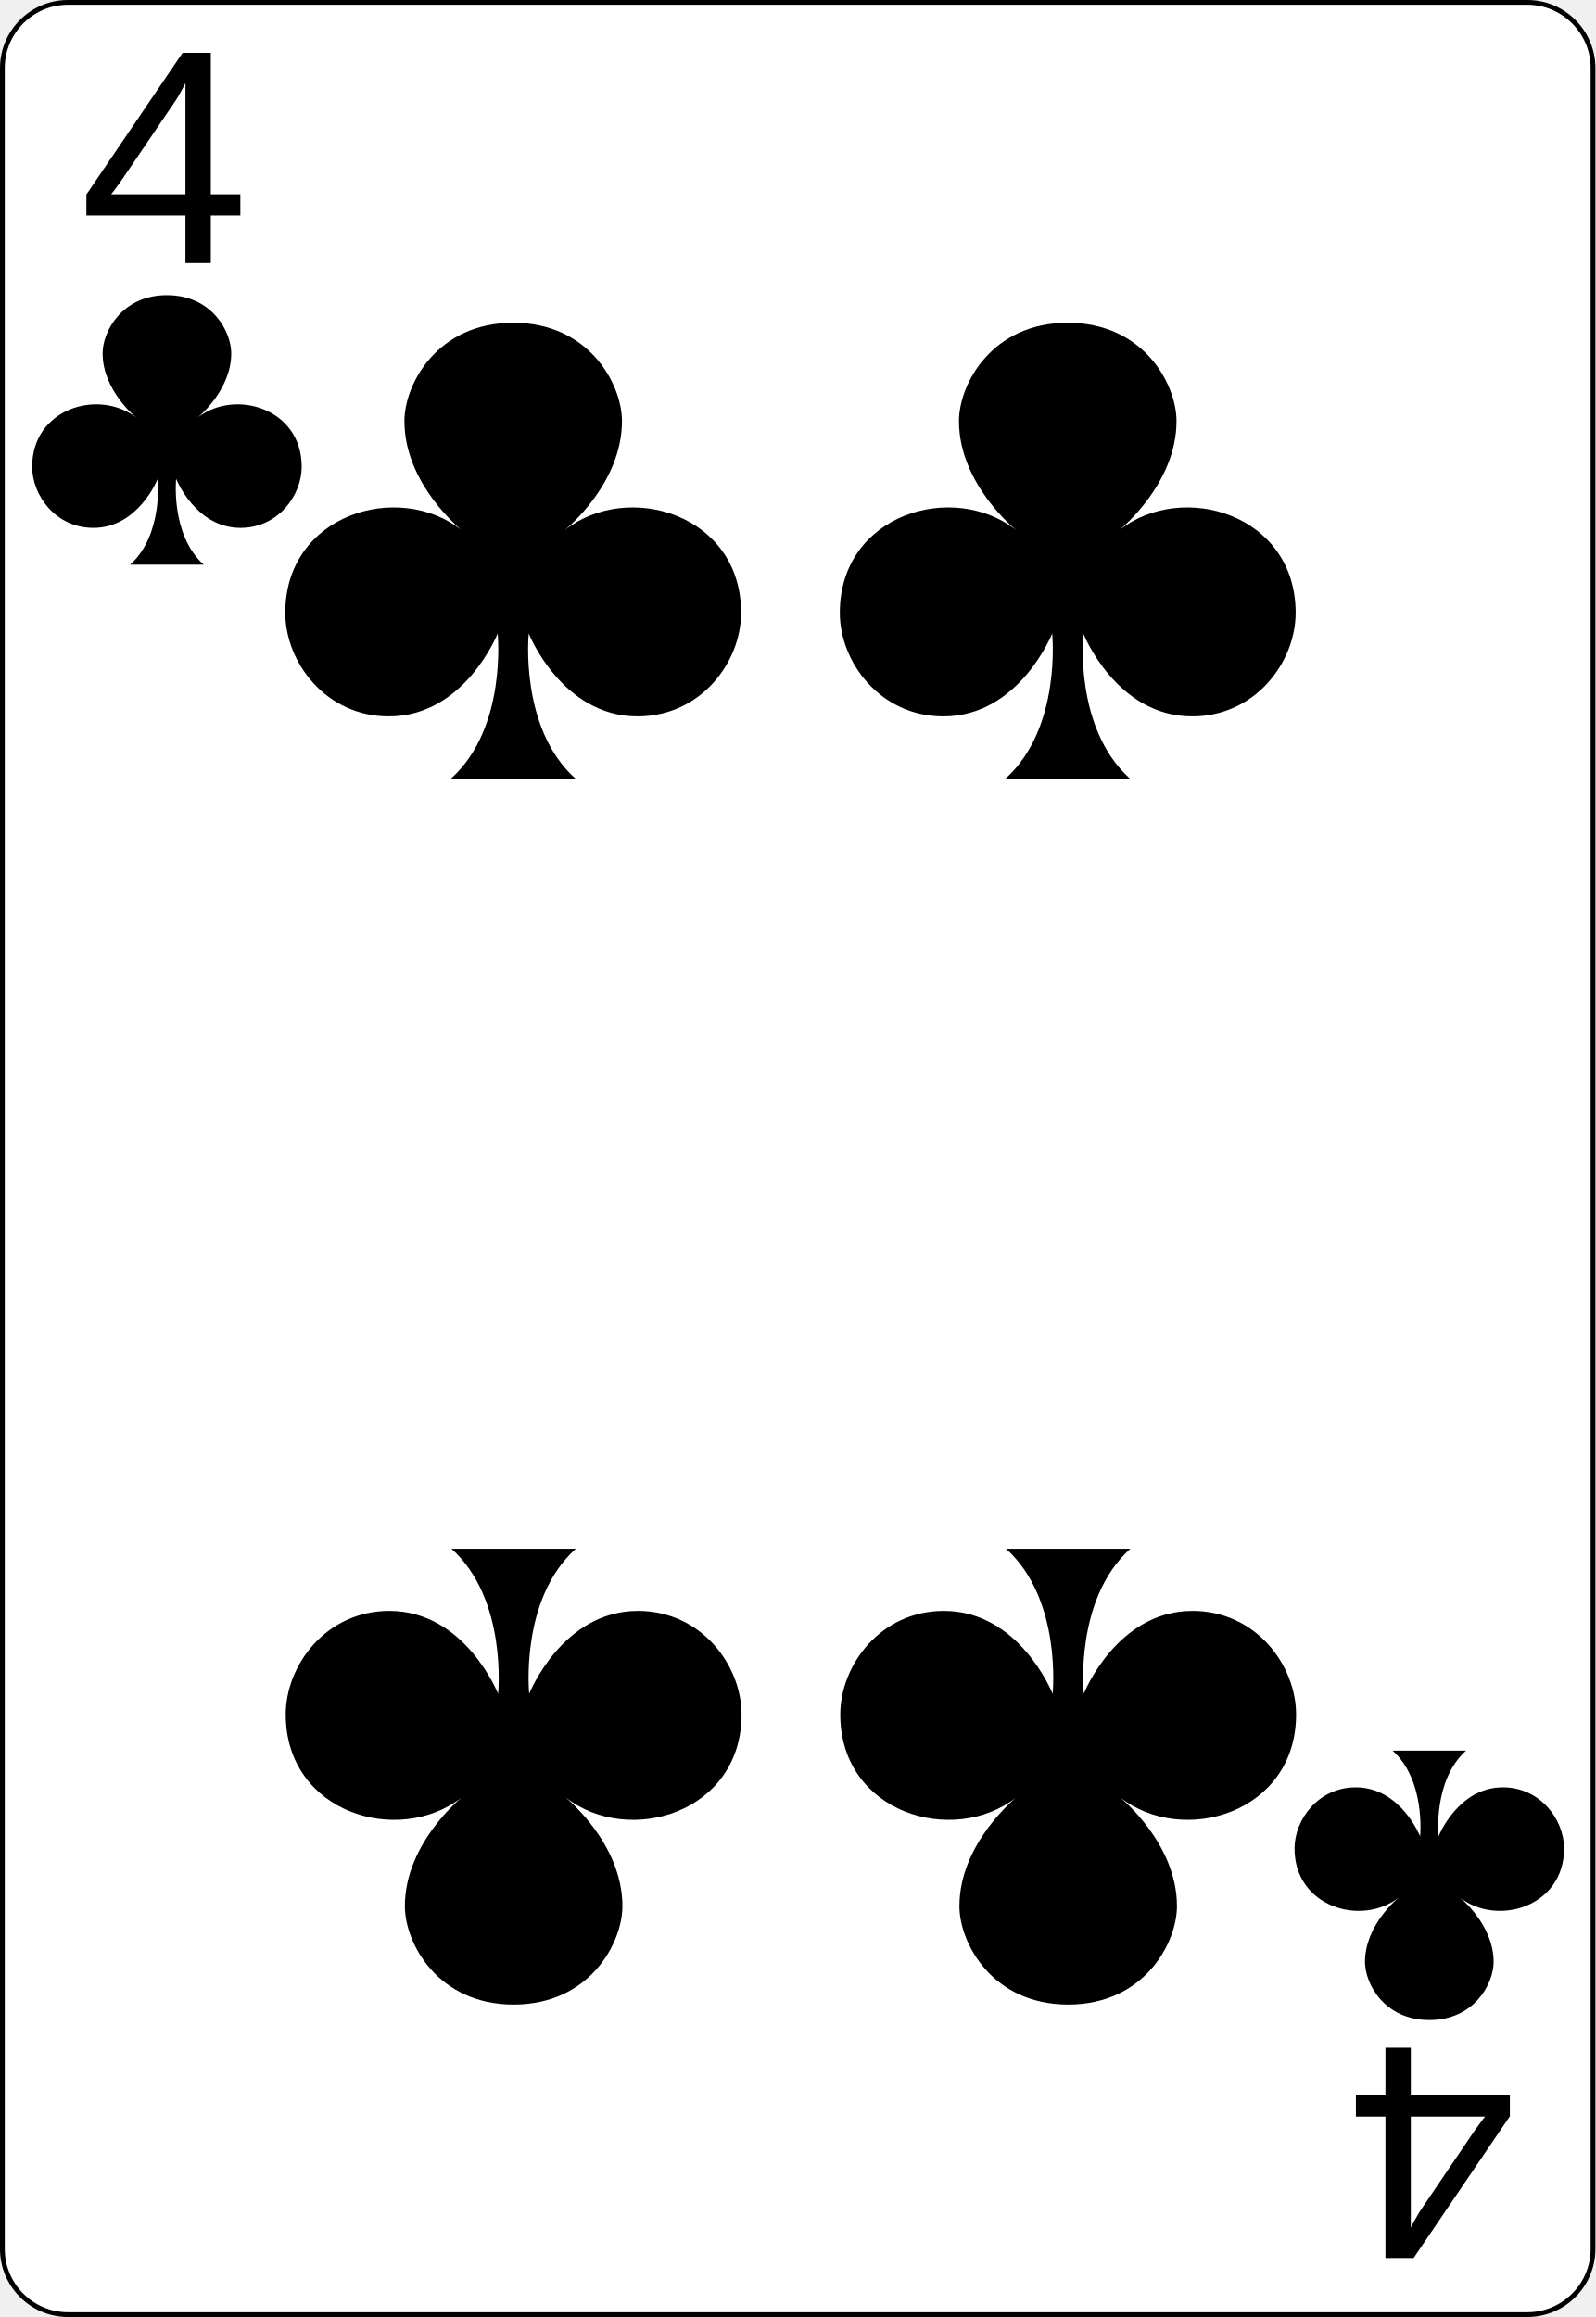
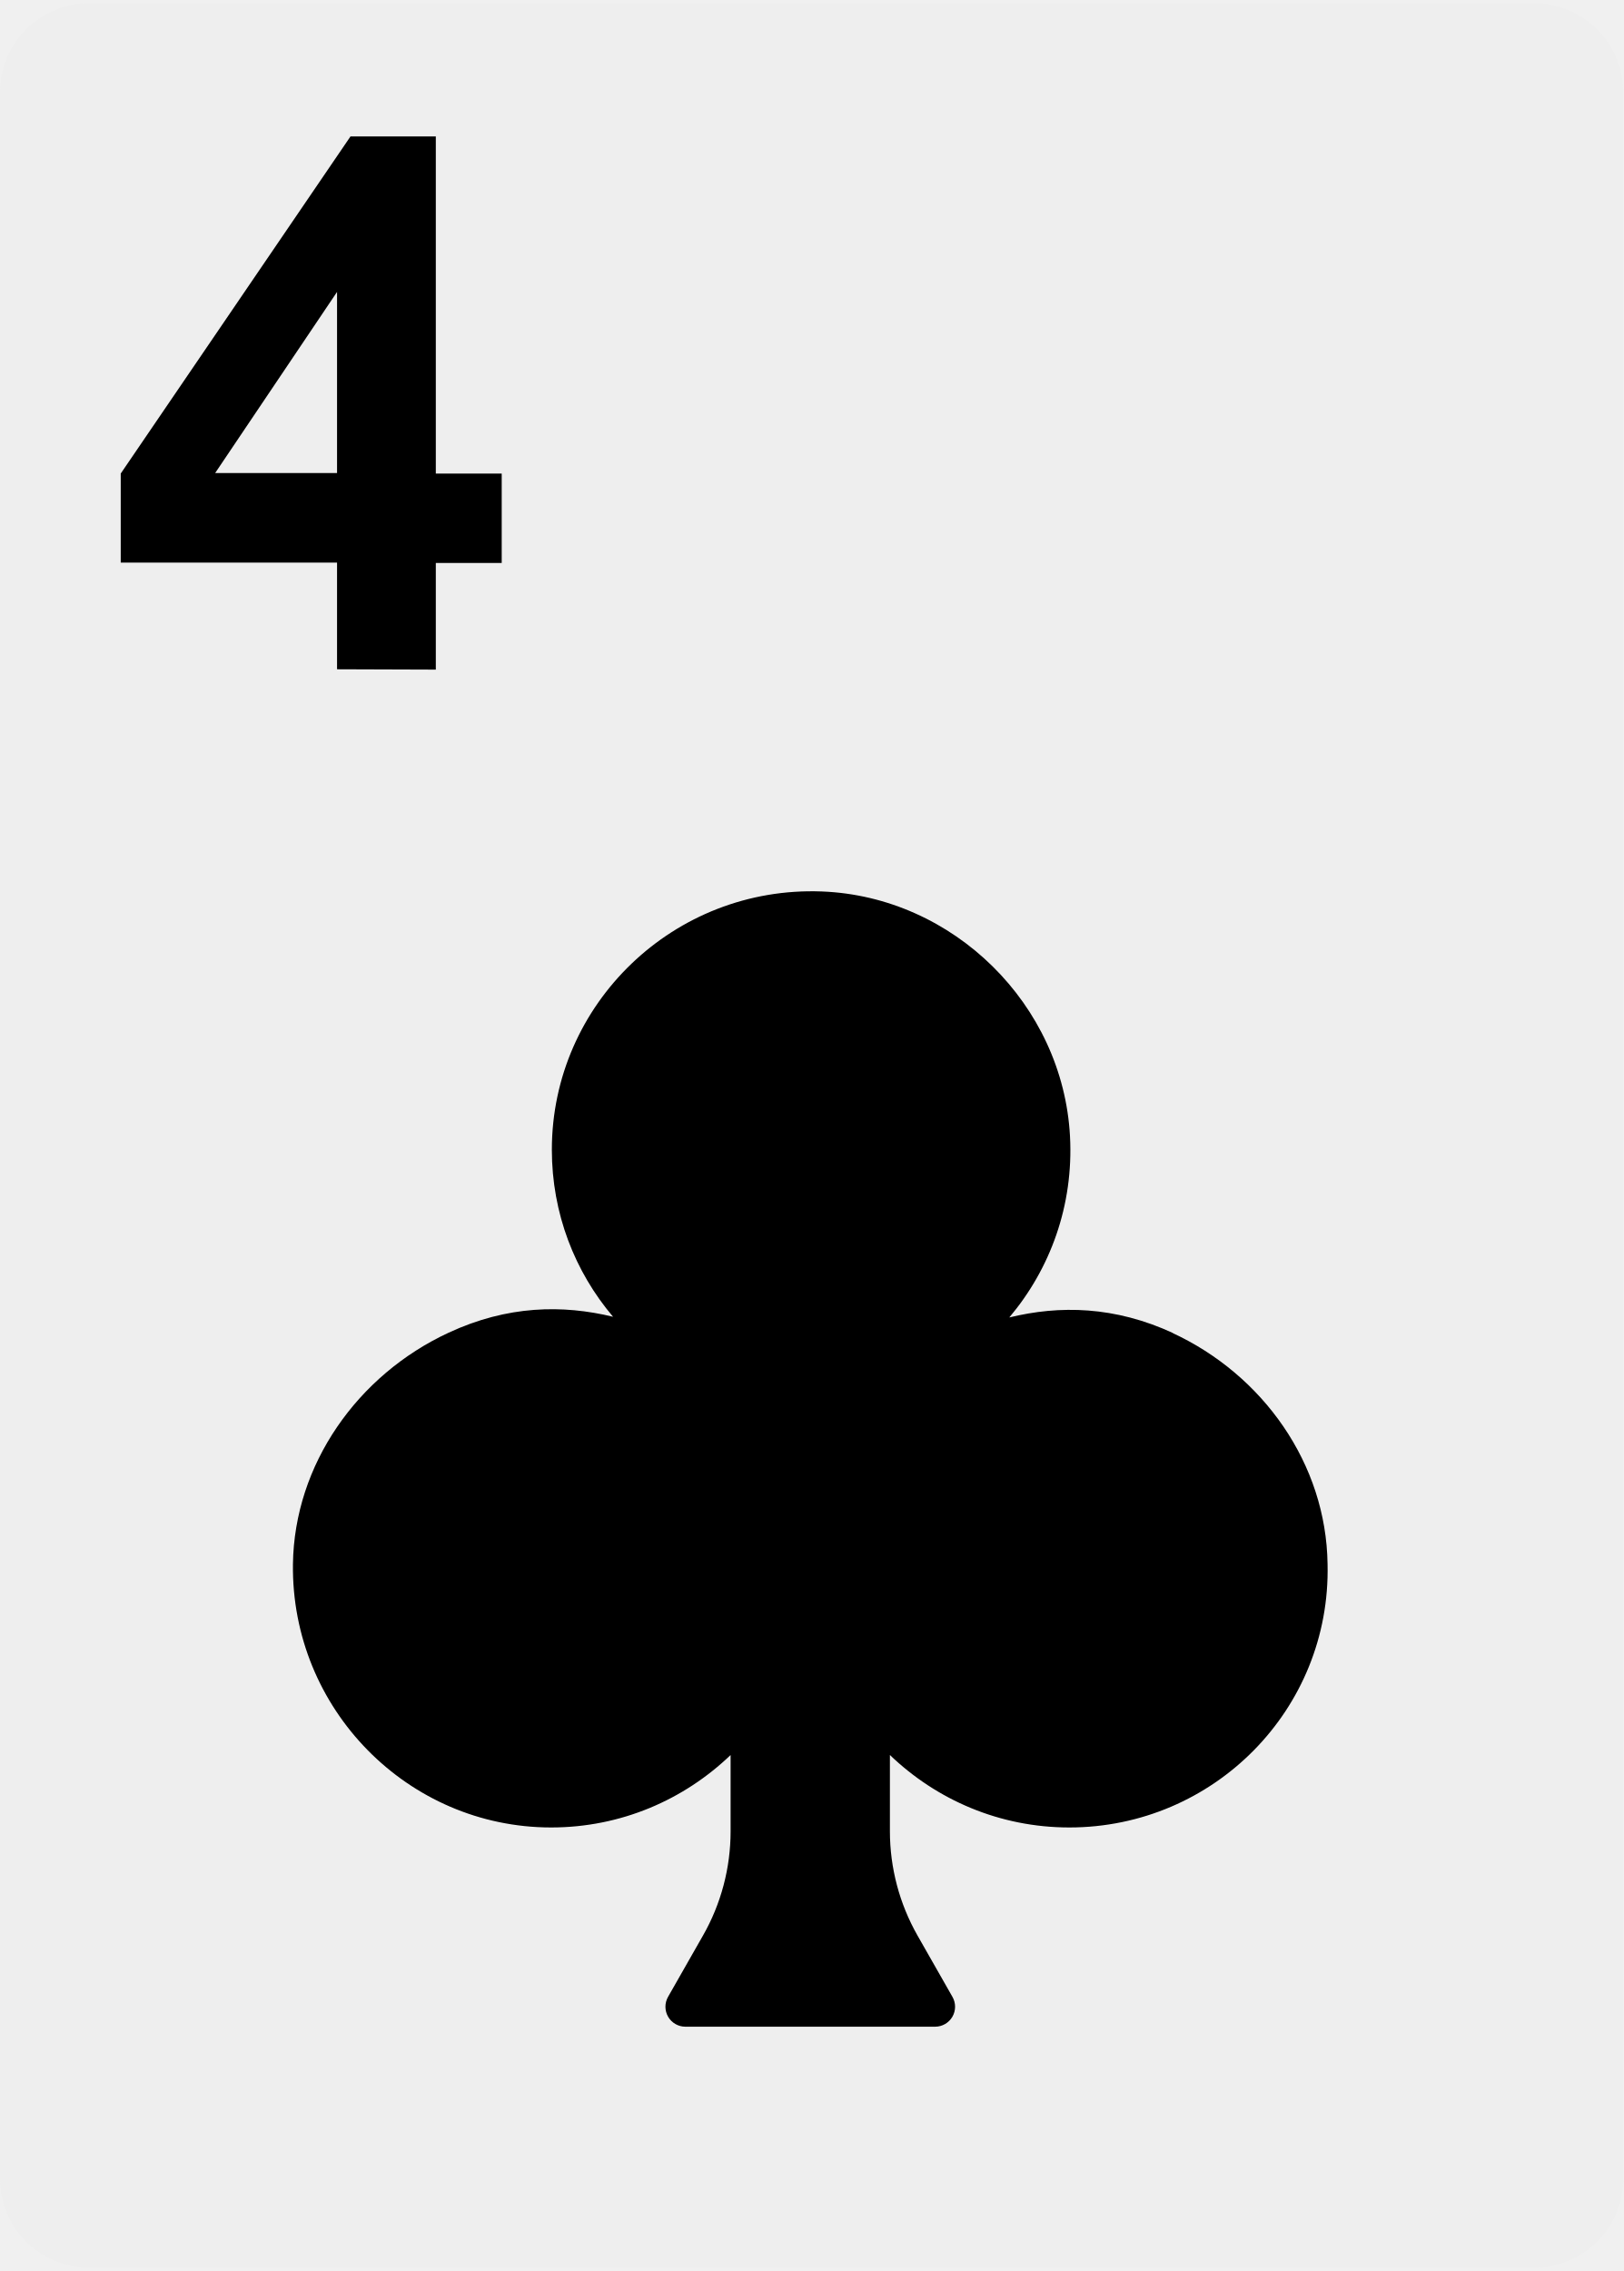
- <svg xmlns="http://www.w3.org/2000/svg" xmlns:xlink="http://www.w3.org/1999/xlink" width="167.087pt" height="242.667pt" viewBox="0 0 167.087 242.667" xml:space="preserve" id="svg2" version="1.1">
-   <defs id="defs41">
-     <radialGradient xlink:href="#linearGradient2984" id="radialGradient3760" cx="48.231" cy="18.138" fx="48.231" fy="18.138" r="9.5" gradientUnits="userSpaceOnUse" gradientTransform="matrix(-1.560526,0.01828294,-0.02684055,-2.290953,123.9838,58.80911)" />
-     <linearGradient id="linearGradient2984">
-       <stop style="stop-color:#000000;stop-opacity:1;" offset="0" id="stop2986" />
-       <stop style="stop-color:#000000;stop-opacity:0.656;" offset="1" id="stop2988" />
-     </linearGradient>
-     <radialGradient xlink:href="#linearGradient3784" id="radialGradient3792" cx="171.487" cy="511.223" fx="171.487" fy="511.223" r="81.903" gradientTransform="matrix(1.152989,-0.6739155,0.3948202,0.6754904,-233.6326,270.4008)" gradientUnits="userSpaceOnUse" />
-     <linearGradient id="linearGradient3784">
-       <stop style="stop-color:#ffffff;stop-opacity:0.534;" offset="0" id="stop3786" />
-       <stop style="stop-color:#000000;stop-opacity:0;" offset="1" id="stop3788" />
-     </linearGradient>
-     <radialGradient r="81.903" fy="511.223" fx="171.487" cy="511.223" cx="171.487" gradientTransform="matrix(1.152989,-0.6739155,0.3948202,0.6754904,-233.6326,270.4008)" gradientUnits="userSpaceOnUse" id="radialGradient3855" xlink:href="#linearGradient3784-4" />
-     <linearGradient id="linearGradient3784-4">
-       <stop style="stop-color:#ffffff;stop-opacity:0.519;" offset="0" id="stop3786-8" />
-       <stop style="stop-color:#000000;stop-opacity:0;" offset="1" id="stop3788-6" />
-     </linearGradient>
-     <radialGradient r="81.903" fy="461.841" fx="181.694" cy="461.841" cx="181.694" gradientTransform="matrix(1.152989,-0.6739155,0.3948202,0.6754904,-233.6326,270.4008)" gradientUnits="userSpaceOnUse" id="radialGradient3916" xlink:href="#linearGradient3784-3" />
-     <linearGradient id="linearGradient3784-3">
-       <stop style="stop-color:#ffffff;stop-opacity:0.702;" offset="0" id="stop3786-86" />
-       <stop style="stop-color:#000000;stop-opacity:0;" offset="1" id="stop3788-2" />
-     </linearGradient>
-   </defs>
-   <g id="Layer_x0020_1" style="fill-rule:nonzero;clip-rule:nonzero;stroke:#000000;stroke-miterlimit:4;">
-     <path style="fill:#FFFFFF;stroke-width:0.5;" d="M166.837,235.548c0,3.777-3.087,6.869-6.871,6.869H7.111c-3.775,0-6.861-3.092-6.861-6.869V7.12C0.25,3.343,3.336,0.25,7.111,0.25h152.855    c3.784,0,6.871,3.093,6.871,6.87v228.428z" id="path5" />
-     <g style="stroke:none;" id="g7">
-       <g id="g9">
- 				
- 			</g>
-     </g>
-     <g id="g15">
- 			
- 		</g>
-     <g id="g19">
- 			
- 		</g>
-     <g style="stroke:none;" id="g23">
-       <g id="g25">
- 				
- 			</g>
-     </g>
-     <g style="stroke:none;" id="g31">
-       <g id="g33">
- 				
- 			</g>
-     </g>
-   </g>
-   <text xml:space="preserve" style="font-size:32px;font-style:normal;font-weight:normal;line-height:125%;letter-spacing:0px;word-spacing:0px;fill:#000000;fill-opacity:1;stroke:none;font-family:Bitstream Vera Sans" x="8.311" y="27.548" id="text3788">
-     <tspan id="tspan3790" x="8.311" y="27.548" style="font-style:normal;font-variant:normal;font-weight:normal;font-stretch:normal;font-family:Arial;-inkscape-font-specification:Arial">4</tspan>
-   </text>
-   <g transform="matrix(1.485651,0,0,1.485651,-54.02466,10.01807)" id="layer1-1-4">
-     <path id="cl-9" d="m 50.291,22.698 c 0,0 2.375,-1.9 2.375,-4.534 0,-1.542 -1.369,-4.102 -4.534,-4.102 -3.165,0 -4.534,2.561 -4.534,4.102 0,2.634 2.375,4.534 2.375,4.534 -2.638,-2.055 -7.341,-0.652 -7.341,3.455 0,2.056 1.68,4.318 4.318,4.318 3.165,0 4.534,-3.455 4.534,-3.455 0,0 0.402,3.938 -1.943,6.046 h 5.182 c -2.345,-2.107 -1.943,-6.046 -1.943,-6.046 0,0 1.369,3.455 4.534,3.455 2.639,0 4.318,-2.263 4.318,-4.318 0,-4.107 -4.703,-5.51 -7.341,-3.455 z" style="fill:#000000" />
-   </g>
-   <text xml:space="preserve" style="font-size:32px;font-style:normal;font-weight:normal;line-height:125%;letter-spacing:0px;word-spacing:0px;fill:#000000;fill-opacity:1;stroke:none;font-family:Bitstream Vera Sans" x="-158.864" y="-214.467" id="text3788-8" transform="scale(-1,-1)">
-     <tspan id="tspan3790-7" x="-158.864" y="-214.467" style="font-style:normal;font-variant:normal;font-weight:normal;font-stretch:normal;font-family:Arial;-inkscape-font-specification:Arial">4</tspan>
-   </text>
-   <g transform="matrix(-1.485651,0,0,-1.485651,221.1992,232.4618)" id="layer1-1-4-1">
-     <path id="cl-9-7" d="m 50.291,22.698 c 0,0 2.375,-1.9 2.375,-4.534 0,-1.542 -1.369,-4.102 -4.534,-4.102 -3.165,0 -4.534,2.561 -4.534,4.102 0,2.634 2.375,4.534 2.375,4.534 -2.638,-2.055 -7.341,-0.652 -7.341,3.455 0,2.056 1.68,4.318 4.318,4.318 3.165,0 4.534,-3.455 4.534,-3.455 0,0 0.402,3.938 -1.943,6.046 h 5.182 c -2.345,-2.107 -1.943,-6.046 -1.943,-6.046 0,0 1.369,3.455 4.534,3.455 2.639,0 4.318,-2.263 4.318,-4.318 0,-4.107 -4.703,-5.51 -7.341,-3.455 z" style="fill:#000000" />
-   </g>
-   <g transform="matrix(2.512578,0,0,2.512578,-67.18839,-1.531116)" id="layer1-1-4-8">
-     <path id="cl-9-8" d="m 50.291,22.698 c 0,0 2.375,-1.9 2.375,-4.534 0,-1.542 -1.369,-4.102 -4.534,-4.102 -3.165,0 -4.534,2.561 -4.534,4.102 0,2.634 2.375,4.534 2.375,4.534 -2.638,-2.055 -7.341,-0.652 -7.341,3.455 0,2.056 1.68,4.318 4.318,4.318 3.165,0 4.534,-3.455 4.534,-3.455 0,0 0.402,3.938 -1.943,6.046 h 5.182 c -2.345,-2.107 -1.943,-6.046 -1.943,-6.046 0,0 1.369,3.455 4.534,3.455 2.639,0 4.318,-2.263 4.318,-4.318 0,-4.107 -4.703,-5.51 -7.341,-3.455 z" style="fill:#000000" />
-   </g>
-   <g transform="matrix(-2.512578,0,0,-2.512578,174.7295,245.2751)" id="layer1-1-4-8-0">
-     <path id="cl-9-8-6" d="m 50.291,22.698 c 0,0 2.375,-1.9 2.375,-4.534 0,-1.542 -1.369,-4.102 -4.534,-4.102 -3.165,0 -4.534,2.561 -4.534,4.102 0,2.634 2.375,4.534 2.375,4.534 -2.638,-2.055 -7.341,-0.652 -7.341,3.455 0,2.056 1.68,4.318 4.318,4.318 3.165,0 4.534,-3.455 4.534,-3.455 0,0 0.402,3.938 -1.943,6.046 h 5.182 c -2.345,-2.107 -1.943,-6.046 -1.943,-6.046 0,0 1.369,3.455 4.534,3.455 2.639,0 4.318,-2.263 4.318,-4.318 0,-4.107 -4.703,-5.51 -7.341,-3.455 z" style="fill:#000000" />
-   </g>
-   <g transform="matrix(2.512578,0,0,2.512578,-9.111586,-1.531113)" id="layer1-1-4-8-2">
-     <path id="cl-9-8-66" d="m 50.291,22.698 c 0,0 2.375,-1.9 2.375,-4.534 0,-1.542 -1.369,-4.102 -4.534,-4.102 -3.165,0 -4.534,2.561 -4.534,4.102 0,2.634 2.375,4.534 2.375,4.534 -2.638,-2.055 -7.341,-0.652 -7.341,3.455 0,2.056 1.68,4.318 4.318,4.318 3.165,0 4.534,-3.455 4.534,-3.455 0,0 0.402,3.938 -1.943,6.046 h 5.182 c -2.345,-2.107 -1.943,-6.046 -1.943,-6.046 0,0 1.369,3.455 4.534,3.455 2.639,0 4.318,-2.263 4.318,-4.318 0,-4.107 -4.703,-5.51 -7.341,-3.455 z" style="fill:#000000" />
-   </g>
-   <g transform="matrix(-2.512578,0,0,-2.512578,232.8063,245.2751)" id="layer1-1-4-8-0-4">
-     <path id="cl-9-8-6-9" d="m 50.291,22.698 c 0,0 2.375,-1.9 2.375,-4.534 0,-1.542 -1.369,-4.102 -4.534,-4.102 -3.165,0 -4.534,2.561 -4.534,4.102 0,2.634 2.375,4.534 2.375,4.534 -2.638,-2.055 -7.341,-0.652 -7.341,3.455 0,2.056 1.68,4.318 4.318,4.318 3.165,0 4.534,-3.455 4.534,-3.455 0,0 0.402,3.938 -1.943,6.046 h 5.182 c -2.345,-2.107 -1.943,-6.046 -1.943,-6.046 0,0 1.369,3.455 4.534,3.455 2.639,0 4.318,-2.263 4.318,-4.318 0,-4.107 -4.703,-5.51 -7.341,-3.455 z" style="fill:#000000" />
-   </g>
+ <svg xmlns="http://www.w3.org/2000/svg" width="366" height="512" viewBox="0 0 96.8 135">
+   <rect transform="scale(1 -1)" y="-135" width="96.8" height="135" ry="5.29" fill="#eee" />
+   <path d="M70 79.3c-3.53-1.64-6.82-1.68-9.81-.951 2.44-2.89 3.84-6.68 3.62-10.8-.418-7.86-6.96-14.3-14.8-14.6-8.81-.336-16.1 6.7-16.1 15.4 0 3.8 1.37 7.27 3.65 9.96-2.99-.726-6.29-.687-9.81.951-5.43 2.52-9.2 7.86-9.28 13.8-.11 8.63 6.85 15.7 15.4 15.7 4.16 0 7.92-1.65 10.7-4.32v4.55c0 2.18-.569 4.33-1.65 6.22l-2.08 3.65a1.19 1.19 0 0 0 1.03 1.78h14.9a1.19 1.19 0 0 0 1.03-1.78l-2.08-3.65a12.58 12.58 0 0 1-1.65-6.22v-4.55c2.78 2.67 6.54 4.32 10.7 4.32 8.6 0 15.6-7.03 15.4-15.7-.077-5.98-3.85-11.3-9.28-13.8" />
+   <path d="M20.1 39.7v-6.36H7.2v-5.31l13.7-20.1h5.09v20.1h3.93v5.33h-3.93v6.36zm0-11.7V17.2L12.83 28z" />
</svg>
